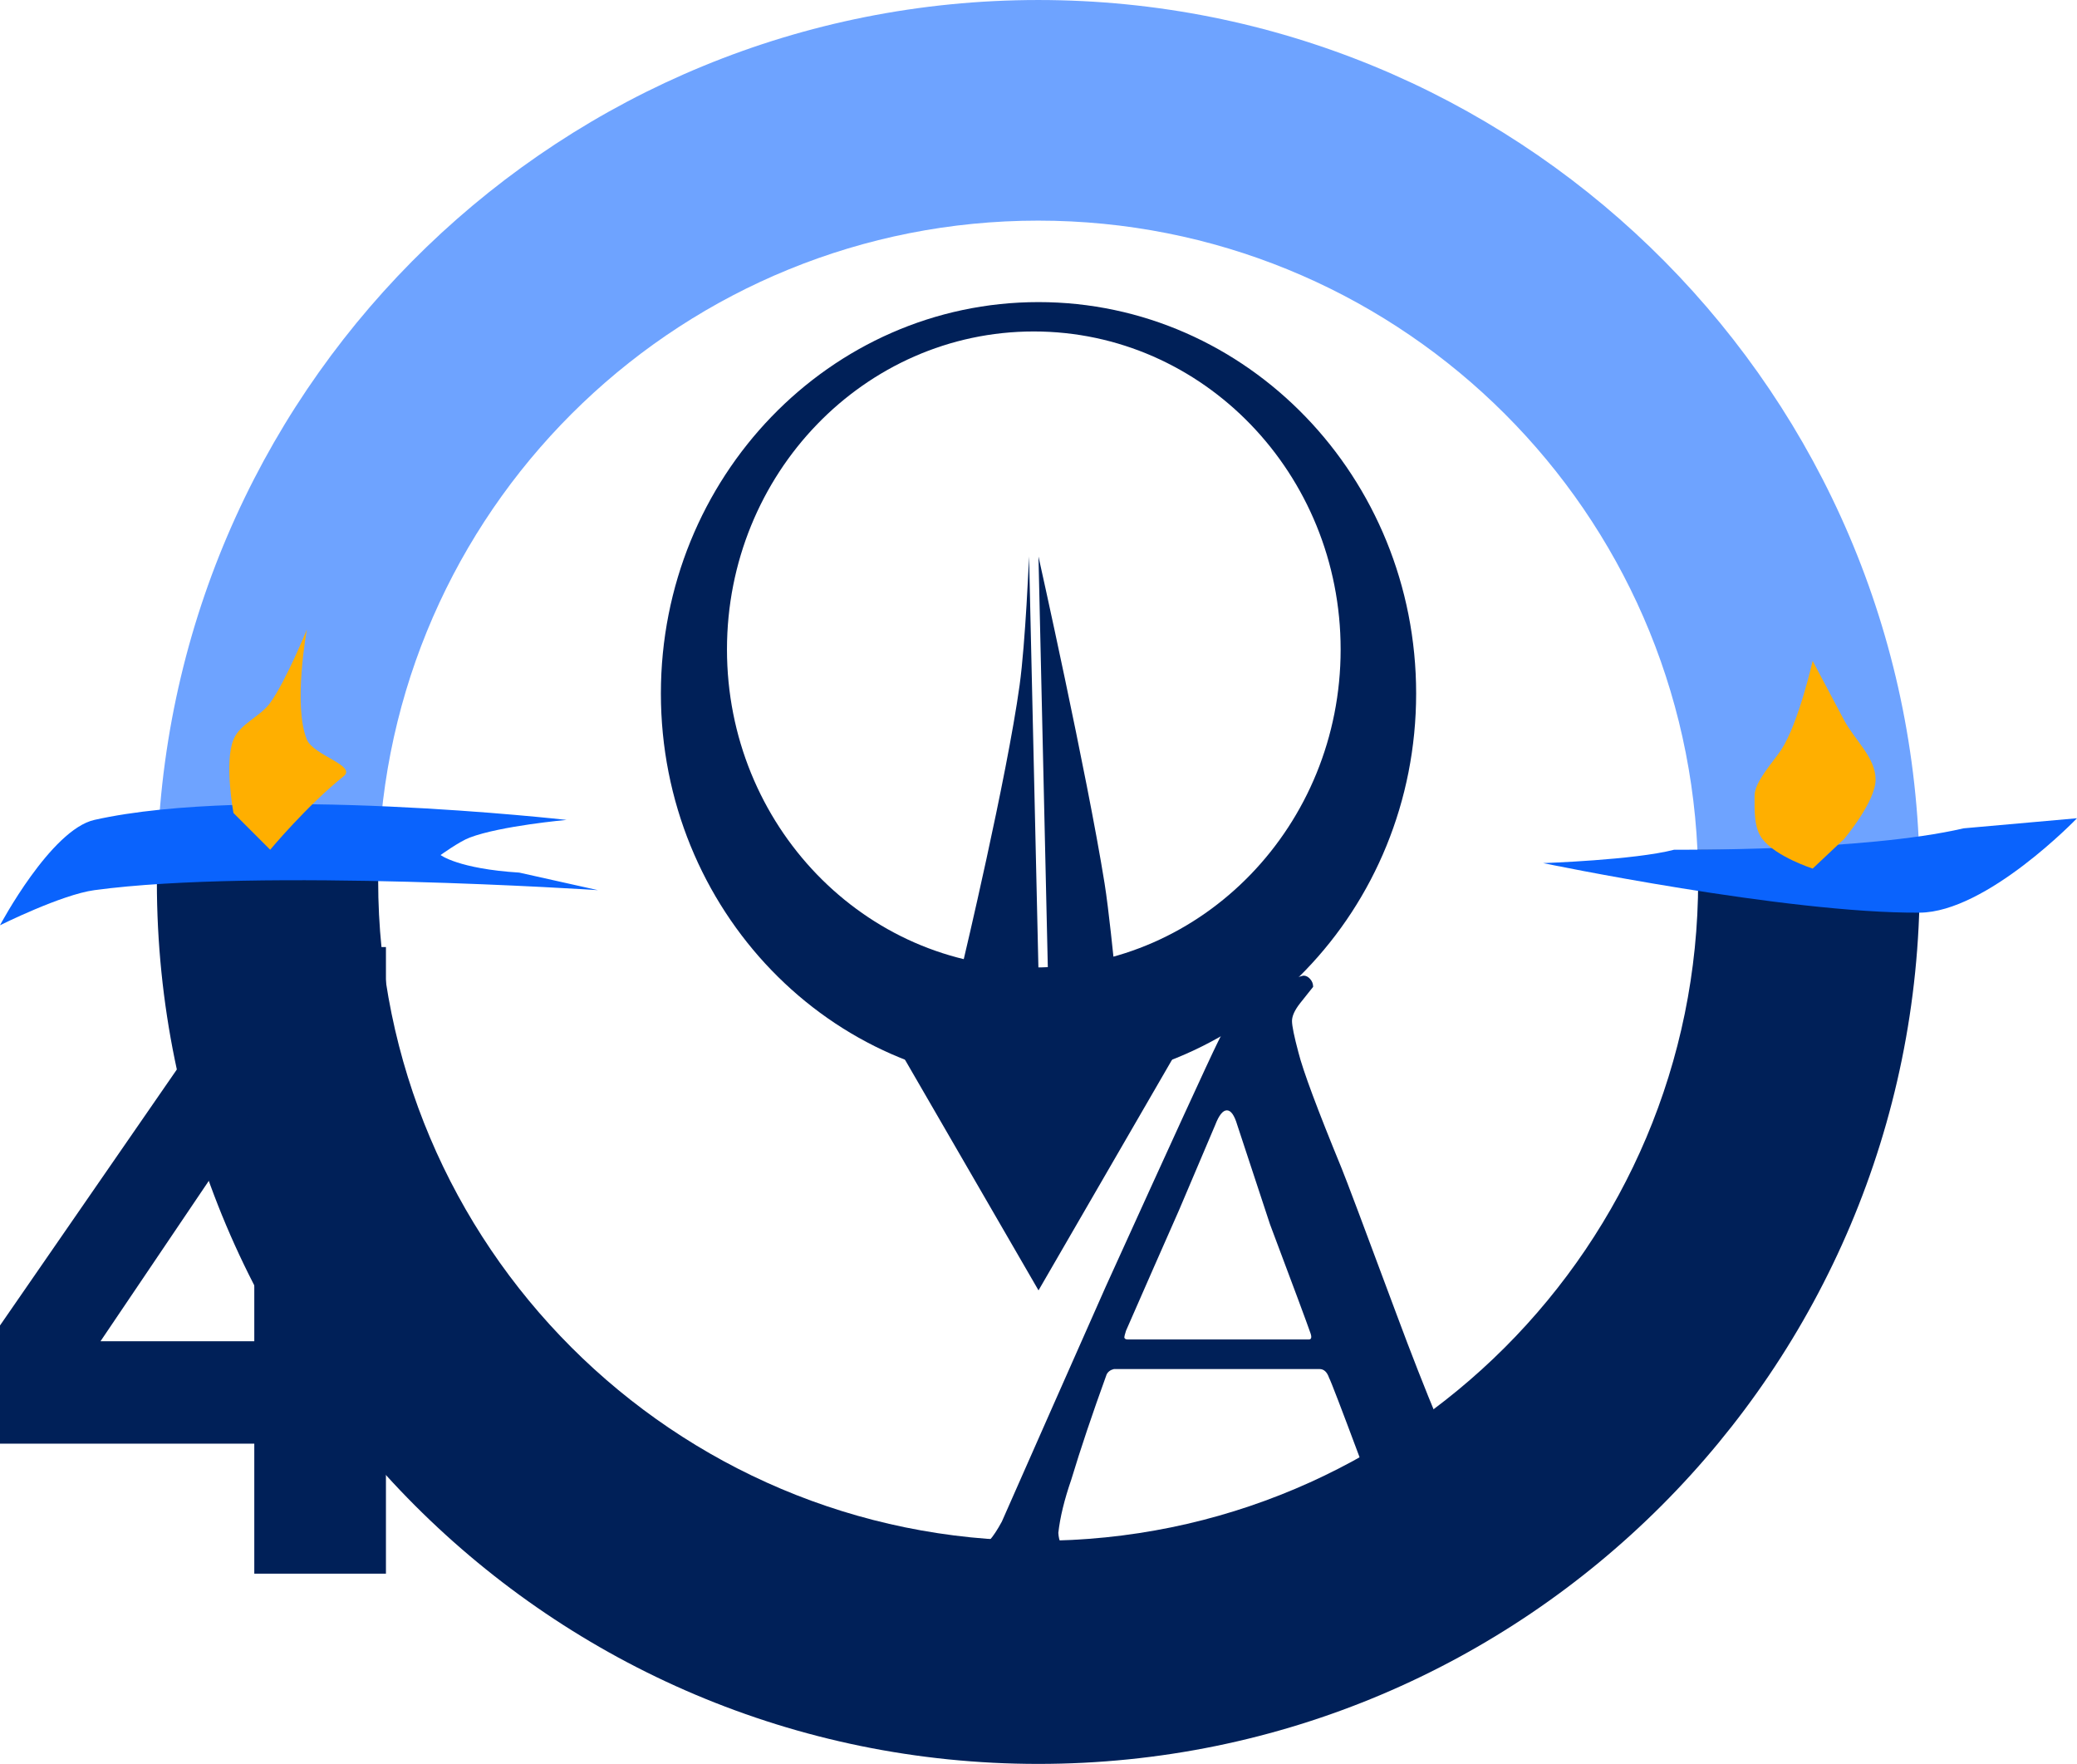
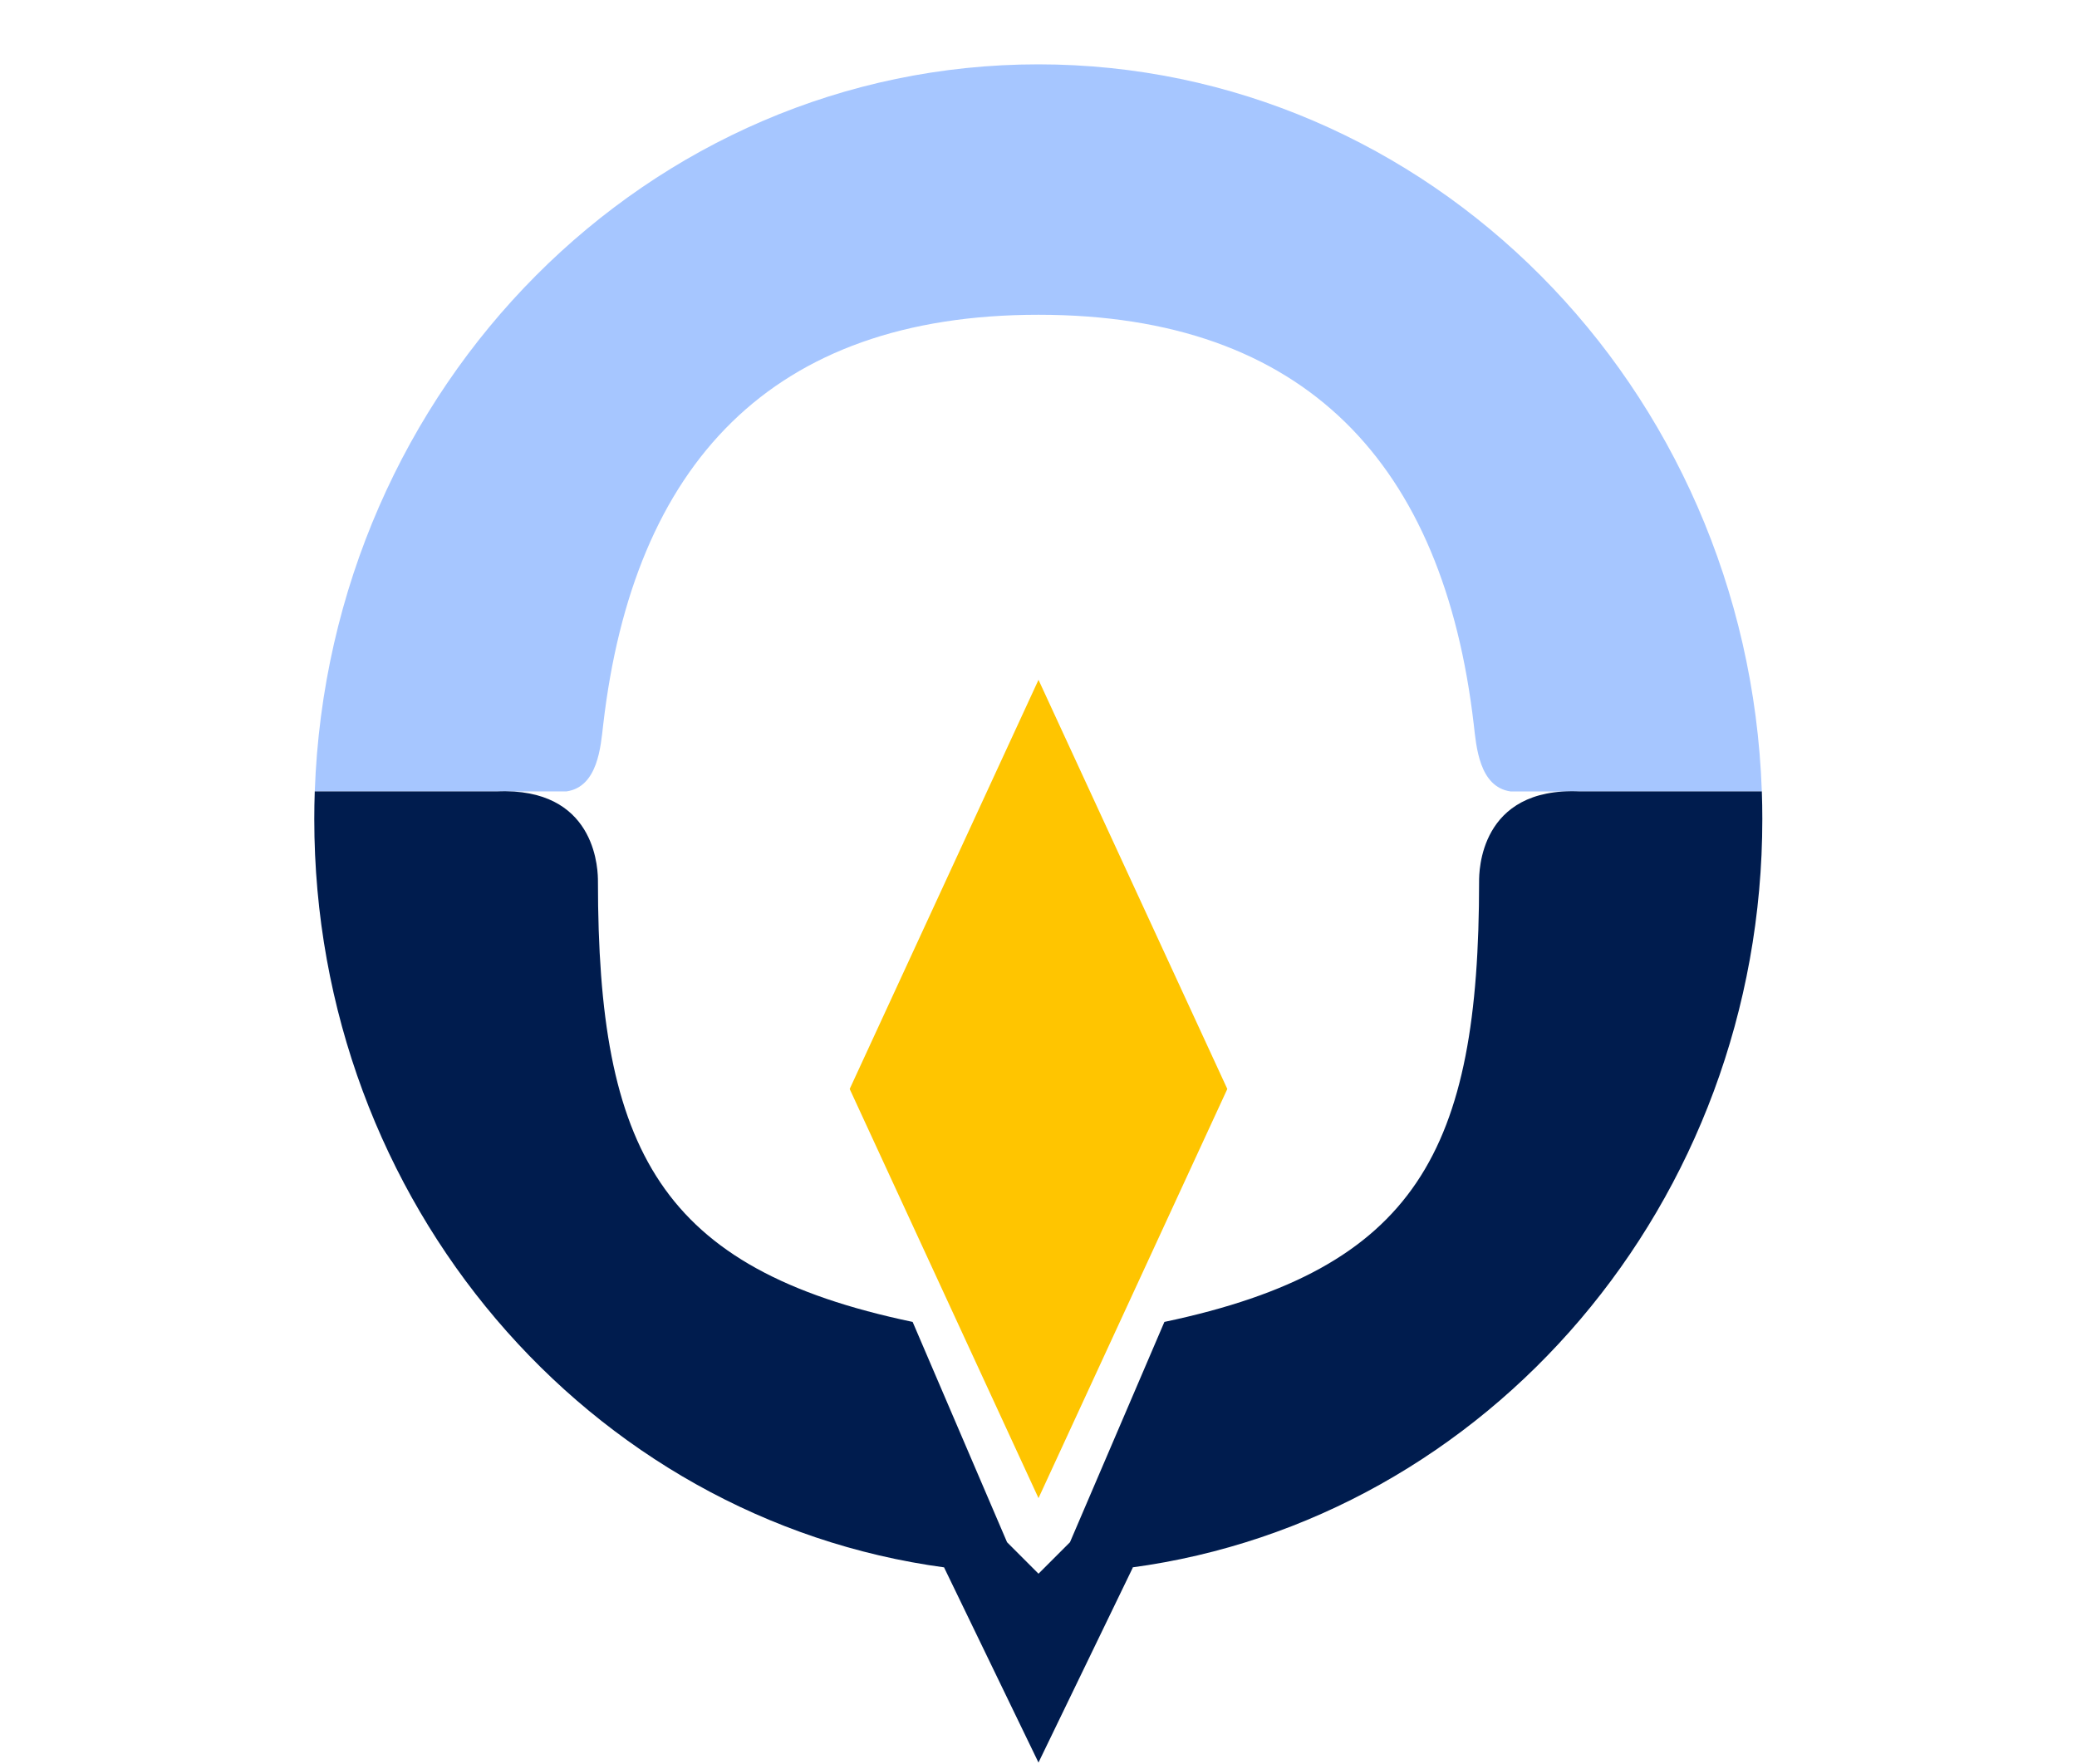
<svg xmlns="http://www.w3.org/2000/svg" width="87.312mm" height="74.142mm" viewBox="0 0 87.312 74.142" version="1.1" id="svg5">
  <defs id="defs2" />
  <g id="layer1" transform="translate(-71.4375,-95.25258)">
-     <path id="path61314" style="fill:#6ea3ff;fill-opacity:1;stroke-width:0.243" d="M 115.085,95.253 A 37.053,37.071 0 0 0 78.057,130.968 h 9.309 a 27.744,27.744 0 0 1 27.714,-26.442 27.744,27.744 0 0 1 27.714,26.442 h 9.319 A 37.053,37.071 0 0 0 115.085,95.253 Z" />
-     <path id="path61312" style="fill:#002058;fill-opacity:1;stroke-width:0.243" d="m 78.057,130.968 a 37.053,37.071 0 0 0 -0.025,1.355 37.053,37.071 0 0 0 37.053,37.071 37.053,37.071 0 0 0 37.053,-37.071 37.053,37.071 0 0 0 -0.025,-1.355 h -9.319 a 27.744,27.744 0 0 1 0.03,1.302 27.744,27.744 0 0 1 -27.744,27.745 27.744,27.744 0 0 1 -27.745,-27.745 27.744,27.744 0 0 1 0.03,-1.302 z" />
+     <path id="path61314" style="fill:#a6c6ff;fill-opacity:1;stroke-width:0.204" d="M 115.085,97.957 C 98.709,97.957 85.269,111.461 84.67,128.518 h 10.58 c 1.323,-0.192 1.44,-1.897 1.544,-2.799 1.267,-10.945 7.055,-17.237 18.299,-17.236 11.239,9e-5 17.028,6.286 18.298,17.222 0.105,0.906 0.223,2.622 1.546,2.814 h 10.563 C 144.902,111.462 131.461,97.957 115.085,97.957 Z" />
+     <path id="path61312" style="display:inline;fill:#001c4e;fill-opacity:1;stroke-width:0.204" d="m 92.703,128.511 c -0.125,-0.001 -0.254,0.001 -0.387,0.007 h -7.647 c -0.013,0.386 -0.02,0.773 -0.02,1.16 -1.62e-4,16.131 11.553,29.45 26.506,31.459 l -0.031,-0.002 3.969,8.202 v 0 l 3.969,-8.202 -0.06,0.004 c 14.96,-2.003 26.519,-15.325 26.519,-31.461 6e-5,-0.387 -0.007,-0.773 -0.02,-1.16 h -7.655 c -4.231,-0.192 -4.231,3.405 -4.231,3.777 3e-5,11.297 -2.6,16.281 -13.229,18.521 l -3.969,9.26 -1.323,1.323 h -5.1e-4 l -1.322,-1.323 -3.969,-9.26 c -10.639,-2.229 -13.227,-7.216 -13.229,-18.521 -9.1e-5,-0.36 -1.84e-4,-3.747 -3.87,-3.784 z" />
    <path style="display:none;fill:#002058;fill-opacity:1;stroke-width:0.455" d="m 112.448,160.073 2.646,-9.26 2.646,9.26 z" id="path13470" />
    <path id="path64451" style="display:none;fill:#002058;fill-opacity:1;stroke-width:0.243" d="m 132.008,110.145 -20.778,18.887 -14.658,23.949 21.797,-18.043 z m -16.914,18.178 a 3.307,3.307 0 0 1 3.307,3.307 3.307,3.307 0 0 1 -3.307,3.307 3.307,3.307 0 0 1 -1.057,-0.176 c -0.03,-0.222 -0.129,-0.573 -0.001,-0.883 0.169,-0.407 0.122,-1.683 0.529,-1.852 0.576,-0.239 1.228,1.587 1.852,1.587 0.624,0 1.323,-0.699 1.323,-1.323 0,-0.624 -0.482,1.032 -1.058,0.794 -0.407,-0.169 -1.18,-1.948 -1.587,-2.117 -0.576,-0.239 -0.699,-1.323 -1.323,-1.323 -0.693,0 -1.433,0.818 -1.954,1.544 a 3.307,3.307 0 0 1 3.277,-2.867 z m -1.561,3.065 c 0.081,7.1e-4 0.16,0.032 0.238,0.11 0.505,0.505 -0.341,2.225 -0.25,3.041 a 3.307,3.307 0 0 1 -1.705,-2.478 l 0.897,-0.299 c 0.314,-0.105 0.577,-0.376 0.82,-0.374 z" />
-     <path style="fill:#0a63fd;fill-opacity:1;stroke-width:0.257" d="m 95.25,129.715 c 0,0 -13.19,-1.494 -19.844,0 -1.834,0.412 -3.969,4.429 -3.969,4.429 0,0 2.584,-1.289 3.969,-1.476 6.928,-0.939 21.167,0 21.167,0 l -3.307,-0.738 c -2.567,-0.161 -3.307,-0.738 -3.307,-0.738 0,0 0.786,-0.569 1.226,-0.735 1.3,-0.493 4.066,-0.741 4.066,-0.741 z" id="path36358" />
-     <g id="g97289" transform="matrix(1.500001,0,0,1.554455,-57.54697,-33.53133)">
-       <path style="display:inline;fill:#002058;fill-opacity:1;stroke-width:0.471" d="m 111.125,111.125 3.969,6.615 3.969,-6.615 z" id="path64794" />
+     <g id="g97289" transform="matrix(2.455603,0,0,2.187929,-167.5308,-94.88963)" style="display:none">
+       <path style="display:inline;fill:#002058;fill-opacity:1;stroke-width:0.415" d="m 113.118,120.701 1.796,-11.965 1.796,10.825 z" id="path64794" />
      <path id="circle64800" style="fill:#002058;fill-opacity:1;stroke-width:0.278" d="m 115.094,91.017 a 10.583,10.583 0 0 0 -10.583,10.583 10.583,10.583 0 0 0 10.583,10.583 10.583,10.583 0 0 0 10.583,-10.583 10.583,10.583 0 0 0 -10.583,-10.583 z m -0.132,0.794 a 8.599,8.599 0 0 1 8.599,8.599 8.599,8.599 0 0 1 -8.599,8.599 8.599,8.599 0 0 1 -8.599,-8.599 8.599,8.599 0 0 1 8.599,-8.599 z" />
      <path style="fill:#002058;fill-opacity:1;stroke-width:0.244" d="m 117.21,108.875 c 0,0 -0.147,-1.433 -0.265,-2.142 -0.494,-2.969 -1.852,-8.836 -1.852,-8.836 l 0.265,11.246 z" id="path69158" />
      <path style="fill:#002058;fill-opacity:1;stroke-width:0.244" d="m 112.977,108.875 c 0,0 1.225,-4.968 1.587,-7.498 0.165,-1.152 0.265,-3.481 0.265,-3.481 l 0.265,11.246 z" id="path70720" />
    </g>
-     <path style="fill:#0a63fd;fill-opacity:1;stroke-width:0.21" d="m 136.308,131.531 c 0,0 10.202,2.121 15.827,2.083 2.823,-0.019 6.615,-3.969 6.615,-3.969 l -4.766,0.424 c -4.193,0.976 -12.167,0.899 -12.167,0.899 -1.663,0.434 -5.509,0.563 -5.509,0.563 z" id="path48072" />
-     <path id="text81801" style="font-style:normal;font-variant:normal;font-weight:bold;font-stretch:normal;font-size:47.037px;font-family:'Californian FB';-inkscape-font-specification:'Californian FB Bold';text-align:center;text-anchor:middle;display:inline;fill:#002058;fill-opacity:1;stroke-width:1.046" d="m 126.239,136.26 c -0.024,0 -0.109,0.023 -0.254,0.07 -0.834,0.175 -1.553,0.309 -2.157,0.402 -0.121,0.023 -0.259,0.227 -0.417,0.612 -0.193,0.501 -0.453,1.072 -0.78,1.713 -0.375,0.757 -1.945,4.183 -4.712,10.278 -1.498,3.379 -2.954,6.672 -4.367,9.876 -0.375,0.688 -0.676,1.031 -0.906,1.031 h -1.359 c -0.109,0 -0.163,0.064 -0.163,0.192 v 0.787 c 0,0.117 0.067,0.174 0.2,0.174 h 7.684 c 0.121,0 0.181,-0.058 0.181,-0.174 v -0.717 c 0,-0.175 -0.072,-0.262 -0.217,-0.262 h -2.719 c -0.193,0 -0.302,-0.186 -0.326,-0.559 0.072,-0.653 0.254,-1.398 0.544,-2.237 0.387,-1.282 0.882,-2.756 1.486,-4.422 0.06,-0.117 0.163,-0.192 0.308,-0.227 h 8.644 c 0.181,0 0.314,0.122 0.399,0.367 0.085,0.163 0.507,1.264 1.269,3.304 0.725,1.981 1.123,3.088 1.196,3.321 0.012,0.058 0.025,0.105 0.037,0.14 0.024,0.21 -0.054,0.315 -0.236,0.315 h -2.174 c -0.157,0 -0.236,0.087 -0.236,0.262 v 0.682 c 0,0.14 0.036,0.209 0.109,0.209 h 8.879 c 0.072,0 0.109,-0.058 0.109,-0.174 v -0.717 c 0,-0.175 -0.049,-0.262 -0.145,-0.262 h -1.305 c -0.278,0 -0.749,-0.653 -1.413,-1.958 -0.918,-1.83 -2.005,-4.434 -3.262,-7.814 -1.365,-3.671 -2.133,-5.71 -2.302,-6.118 -1.015,-2.47 -1.619,-4.09 -1.812,-4.859 -0.181,-0.676 -0.272,-1.119 -0.272,-1.328 0,-0.21 0.115,-0.46 0.345,-0.752 0.193,-0.245 0.314,-0.396 0.362,-0.455 0.06,-0.07 0.121,-0.146 0.182,-0.227 0,-0.128 -0.043,-0.239 -0.127,-0.332 -0.085,-0.093 -0.175,-0.14 -0.272,-0.14 z m -3.226,5.663 c 0.169,0 0.314,0.204 0.435,0.612 0.483,1.457 0.942,2.849 1.377,4.177 0.991,2.634 1.558,4.16 1.703,4.58 0.06,0.175 0.036,0.262 -0.072,0.262 H 118.845 c -0.085,0 -0.133,-0.029 -0.145,-0.087 0,-0.035 0.024,-0.128 0.072,-0.28 0.785,-1.795 1.528,-3.484 2.229,-5.069 0.556,-1.317 1.063,-2.511 1.522,-3.583 0.157,-0.408 0.32,-0.612 0.489,-0.612 z" />
-     <text xml:space="preserve" style="font-style:normal;font-variant:normal;font-weight:bold;font-stretch:normal;font-size:37.237px;font-family:'Californian FB';-inkscape-font-specification:'Californian FB Bold';text-align:center;text-anchor:middle;display:inline;fill:#002058;fill-opacity:1;stroke-width:1.069" x="104.255" y="162.865" id="text87425" transform="scale(1.0091,0.9909815)">
+     <path style="display:none;fill:#0a63fd;fill-opacity:1;stroke-width:0.257" d="m 95.25,129.715 c 0,0 -13.19,-1.494 -19.844,0 -1.834,0.412 -3.969,4.429 -3.969,4.429 0,0 2.584,-1.289 3.969,-1.476 6.928,-0.939 21.167,0 21.167,0 l -3.307,-0.738 c -2.567,-0.161 -3.307,-0.738 -3.307,-0.738 0,0 0.786,-0.569 1.226,-0.735 1.3,-0.493 4.066,-0.741 4.066,-0.741 z" id="path36358" />
+     <path style="display:none;fill:#0a63fd;fill-opacity:1;stroke-width:0.21" d="m 136.308,131.531 c 0,0 10.202,2.121 15.827,2.083 2.823,-0.019 6.615,-3.969 6.615,-3.969 l -4.766,0.424 c -4.193,0.976 -12.167,0.899 -12.167,0.899 -1.663,0.434 -5.509,0.563 -5.509,0.563 z" id="path48072" />
+     <path id="text81801" style="font-style:normal;font-variant:normal;font-weight:bold;font-stretch:normal;font-size:47.037px;font-family:'Californian FB';-inkscape-font-specification:'Californian FB Bold';text-align:center;text-anchor:middle;display:none;fill:#002058;fill-opacity:1;stroke-width:1.046" d="m 126.239,136.26 c -0.024,0 -0.109,0.023 -0.254,0.07 -0.834,0.175 -1.553,0.309 -2.157,0.402 -0.121,0.023 -0.259,0.227 -0.417,0.612 -0.193,0.501 -0.453,1.072 -0.78,1.713 -0.375,0.757 -1.945,4.183 -4.712,10.278 -1.498,3.379 -2.954,6.672 -4.367,9.876 -0.375,0.688 -0.676,1.031 -0.906,1.031 h -1.359 c -0.109,0 -0.163,0.064 -0.163,0.192 v 0.787 c 0,0.117 0.067,0.174 0.2,0.174 h 7.684 c 0.121,0 0.181,-0.058 0.181,-0.174 v -0.717 c 0,-0.175 -0.072,-0.262 -0.217,-0.262 h -2.719 c -0.193,0 -0.302,-0.186 -0.326,-0.559 0.072,-0.653 0.254,-1.398 0.544,-2.237 0.387,-1.282 0.882,-2.756 1.486,-4.422 0.06,-0.117 0.163,-0.192 0.308,-0.227 h 8.644 c 0.181,0 0.314,0.122 0.399,0.367 0.085,0.163 0.507,1.264 1.269,3.304 0.725,1.981 1.123,3.088 1.196,3.321 0.012,0.058 0.025,0.105 0.037,0.14 0.024,0.21 -0.054,0.315 -0.236,0.315 h -2.174 c -0.157,0 -0.236,0.087 -0.236,0.262 v 0.682 c 0,0.14 0.036,0.209 0.109,0.209 h 8.879 c 0.072,0 0.109,-0.058 0.109,-0.174 v -0.717 c 0,-0.175 -0.049,-0.262 -0.145,-0.262 h -1.305 c -0.278,0 -0.749,-0.653 -1.413,-1.958 -0.918,-1.83 -2.005,-4.434 -3.262,-7.814 -1.365,-3.671 -2.133,-5.71 -2.302,-6.118 -1.015,-2.47 -1.619,-4.09 -1.812,-4.859 -0.181,-0.676 -0.272,-1.119 -0.272,-1.328 0,-0.21 0.115,-0.46 0.345,-0.752 0.193,-0.245 0.314,-0.396 0.362,-0.455 0.06,-0.07 0.121,-0.146 0.182,-0.227 0,-0.128 -0.043,-0.239 -0.127,-0.332 -0.085,-0.093 -0.175,-0.14 -0.272,-0.14 z m -3.226,5.663 c 0.169,0 0.314,0.204 0.435,0.612 0.483,1.457 0.942,2.849 1.377,4.177 0.991,2.634 1.558,4.16 1.703,4.58 0.06,0.175 0.036,0.262 -0.072,0.262 H 118.845 c -0.085,0 -0.133,-0.029 -0.145,-0.087 0,-0.035 0.024,-0.128 0.072,-0.28 0.785,-1.795 1.528,-3.484 2.229,-5.069 0.556,-1.317 1.063,-2.511 1.522,-3.583 0.157,-0.408 0.32,-0.612 0.489,-0.612 z" />
+     <text xml:space="preserve" style="font-style:normal;font-variant:normal;font-weight:bold;font-stretch:normal;font-size:37.237px;font-family:'Californian FB';-inkscape-font-specification:'Californian FB Bold';text-align:center;text-anchor:middle;display:none;fill:#002058;fill-opacity:1;stroke-width:1.069" x="104.255" y="162.865" id="text87425" transform="scale(1.0091,0.9909815)">
      <tspan id="tspan87423" style="font-style:normal;font-variant:normal;font-weight:bold;font-stretch:normal;font-family:'Californian FB';-inkscape-font-specification:'Californian FB Bold';fill:#002058;fill-opacity:1;stroke-width:1.069" x="104.255" y="162.865">4</tspan>
    </text>
-     <path style="fill:#ffaf00;fill-opacity:1;stroke-width:0.283" d="m 82.795,130.969 -1.543,-1.543 c 0,0 -0.394,-2.136 0,-3.087 0.278,-0.672 1.118,-0.953 1.543,-1.543 0.672,-0.933 1.543,-3.087 1.543,-3.087 0,0 -0.59,3.204 0,4.63 0.278,0.672 2.111,1.089 1.543,1.543 -1.543,1.235 -3.086,3.087 -3.086,3.087 z" id="path98482" />
-     <path style="fill:#ffaf00;fill-opacity:1;stroke-width:0.236" d="m 147.637,131.762 1.323,-1.247 c 0,0 1.323,-1.565 1.323,-2.495 0,-0.93 -0.882,-1.663 -1.323,-2.495 -0.441,-0.832 -1.323,-2.495 -1.323,-2.495 0,0 -0.59,2.624 -1.323,3.742 -0.328,0.5 -1.118,1.334 -1.118,1.922 0,0.588 -0.04,1.343 0.325,1.82 0.577,0.754 2.117,1.247 2.117,1.247 z" id="path100266" />
+     <path style="display:none;fill:#ffaf00;fill-opacity:1;stroke-width:0.283" d="m 90.203,130.969 -1.543,-1.543 c 0,0 -0.394,-2.136 0,-3.087 0.278,-0.672 1.118,-0.953 1.543,-1.543 0.672,-0.933 1.543,-3.087 1.543,-3.087 0,0 -0.59,3.204 0,4.63 0.278,0.672 2.111,1.089 1.543,1.543 -1.543,1.235 -3.086,3.087 -3.086,3.087 z" id="path98482" />
+     <path style="display:none;fill:#ffaf00;fill-opacity:1;stroke-width:0.236" d="m 139.7,131.762 1.323,-1.247 c 0,0 1.323,-1.565 1.323,-2.495 0,-0.93 -0.882,-1.663 -1.323,-2.495 -0.441,-0.832 -1.323,-2.495 -1.323,-2.495 0,0 -0.59,2.624 -1.323,3.742 -0.328,0.5 -1.118,1.334 -1.118,1.922 0,0.588 -0.04,1.343 0.325,1.82 0.577,0.754 2.117,1.247 2.117,1.247 z" id="path100266" />
+     <rect style="fill:#ffc500;fill-opacity:1;stroke-width:1.16" id="rect14282" width="18.941" height="18.941" x="-224.455" y="50.193" transform="matrix(-0.4190591,-0.907959,0.4190593,-0.9079588,0,0)" />
+     <path style="display:none;fill:#ffe000;fill-opacity:1;stroke-width:0.072" d="m 90.203,130.971 -0.349,-0.441 c 0,0 -0.089,-0.61 0,-0.881 0.063,-0.192 0.253,-0.272 0.349,-0.441 0.152,-0.266 0.349,-0.881 0.349,-0.881 0,0 -0.134,0.915 0,1.322 0.063,0.192 0.477,0.311 0.349,0.441 -0.349,0.352 -0.698,0.881 -0.698,0.881 z" id="path15788" />
+     <path style="display:none;fill:#ffe000;fill-opacity:1;stroke-width:0.048" d="m 139.784,131.762 0.222,-0.302 c 0,0 0.222,-0.379 0.222,-0.604 0,-0.225 -0.148,-0.403 -0.222,-0.604 -0.074,-0.201 -0.222,-0.604 -0.222,-0.604 0,0 -0.099,0.635 -0.222,0.906 -0.055,0.121 -0.188,0.323 -0.188,0.465 0,0.142 -0.007,0.325 0.055,0.441 0.097,0.183 0.356,0.302 0.356,0.302 z" id="path15928" />
  </g>
</svg>
